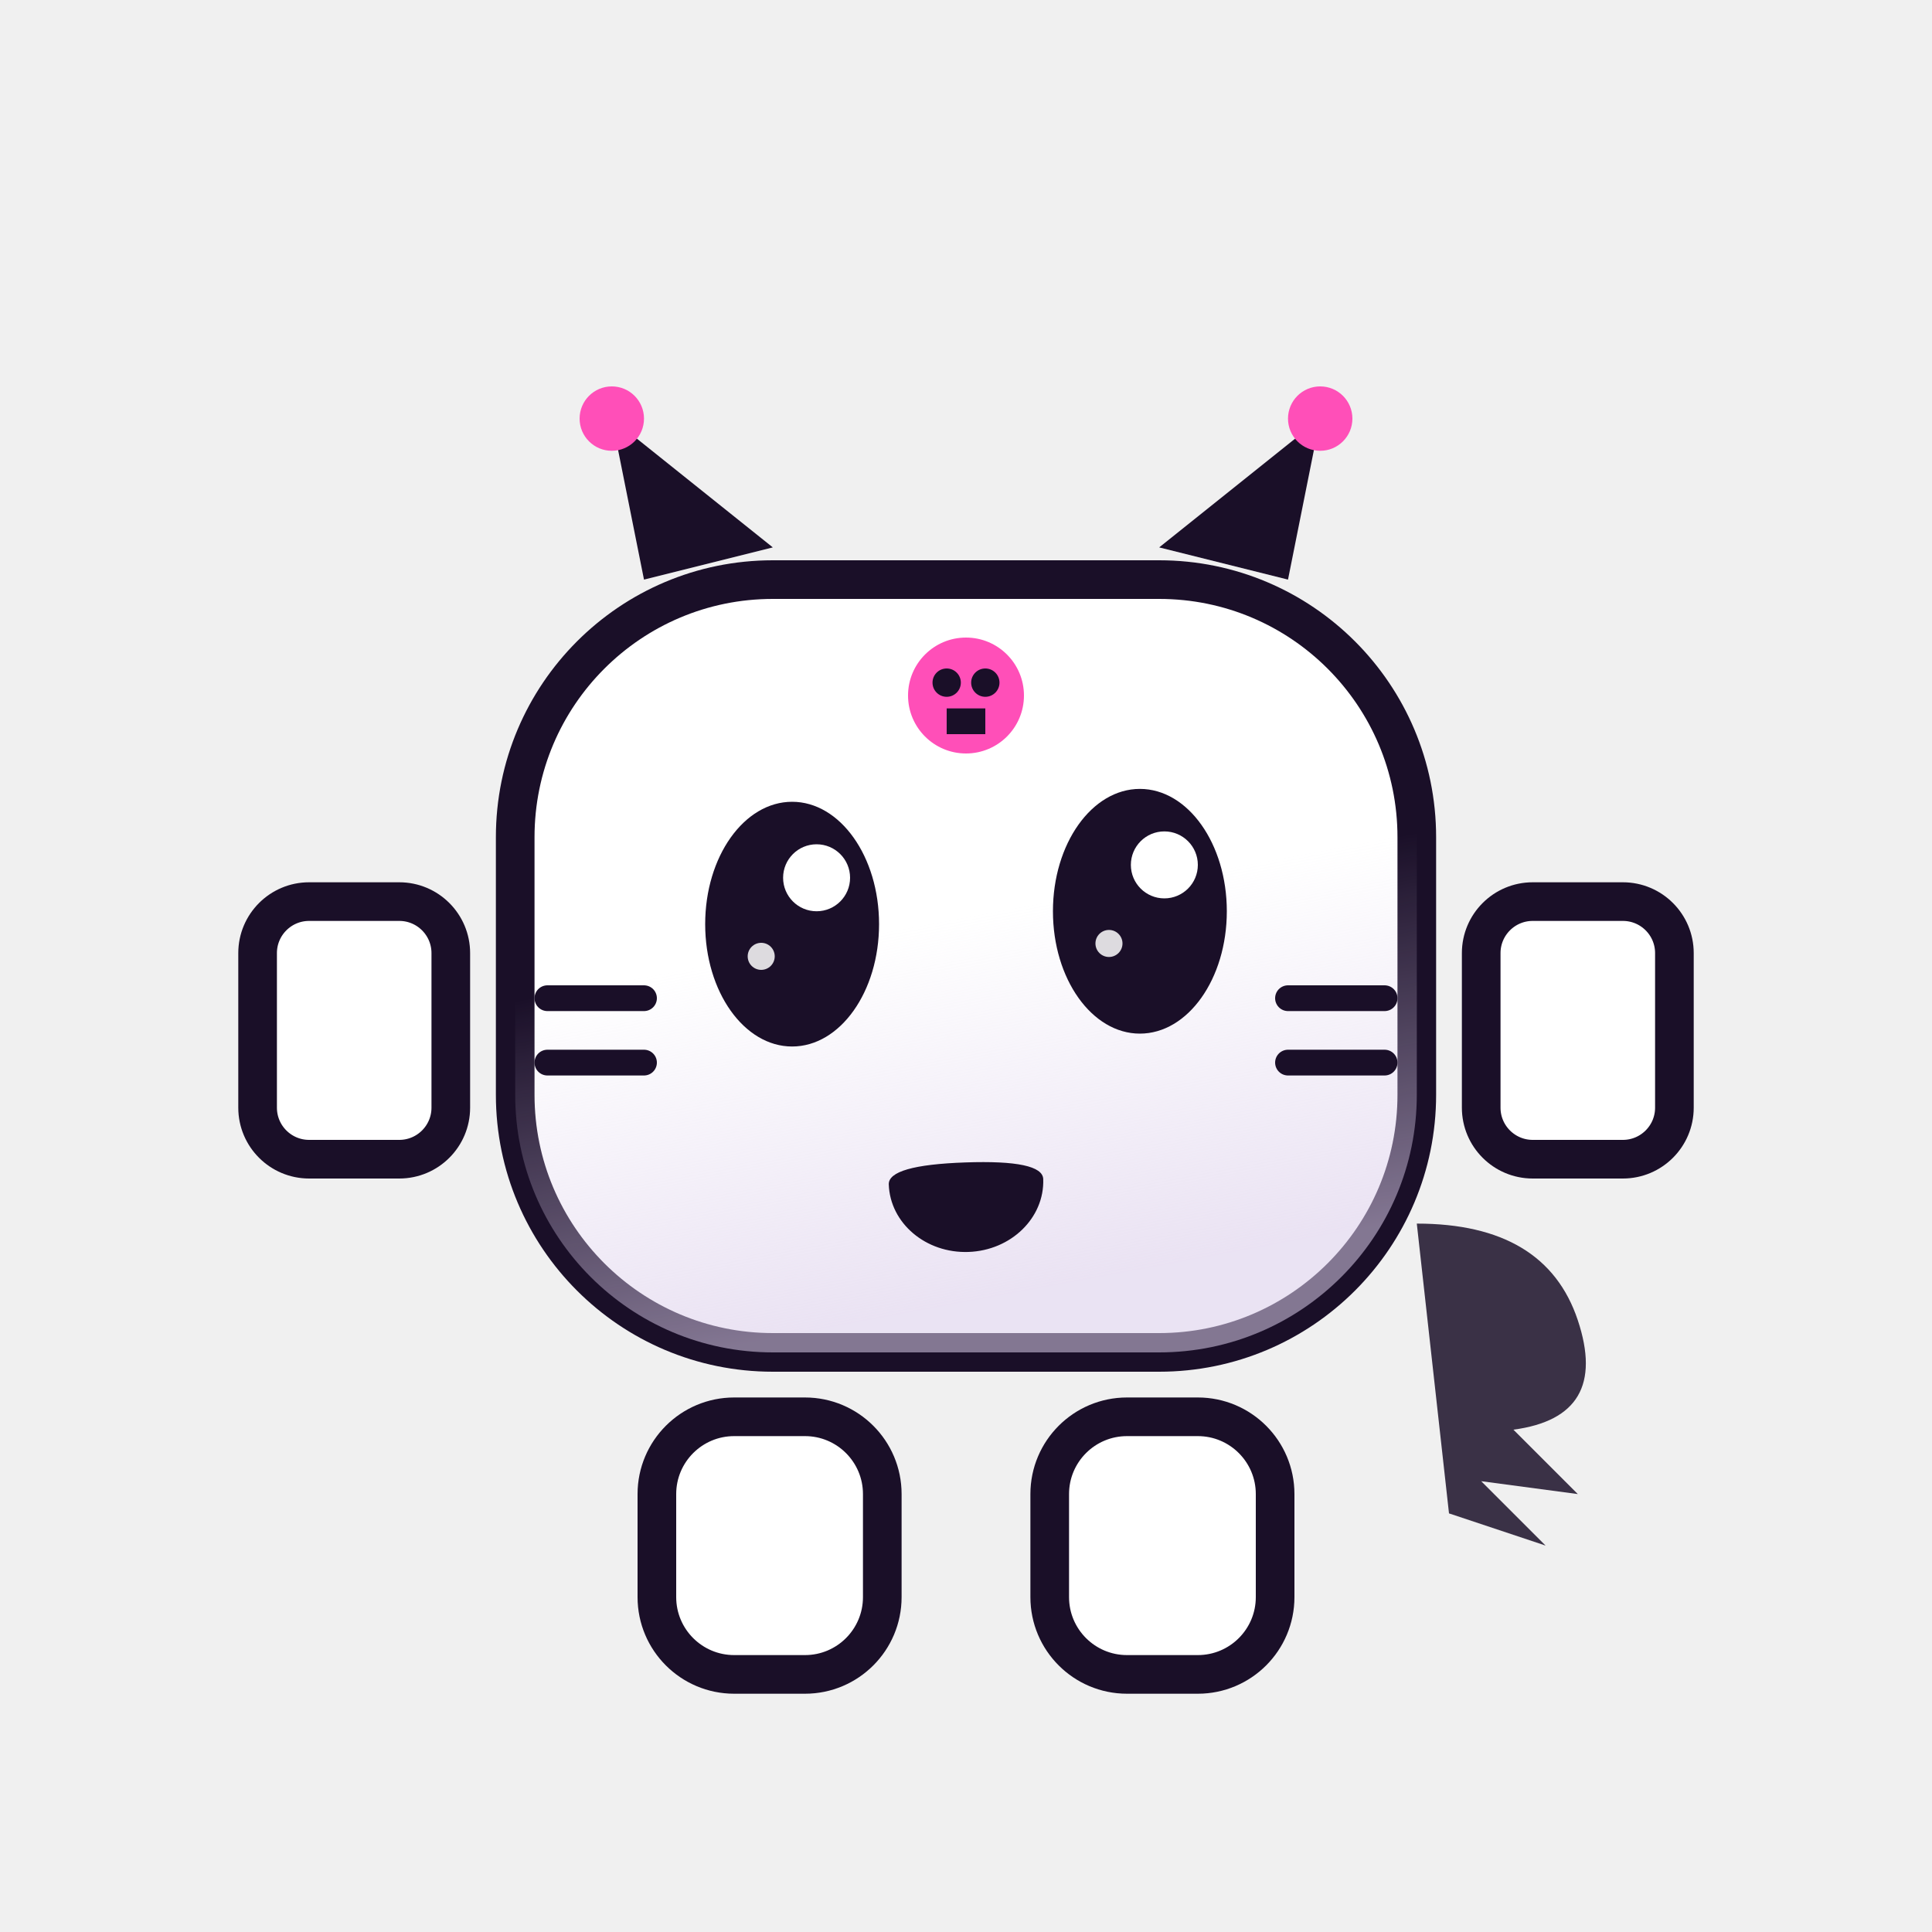
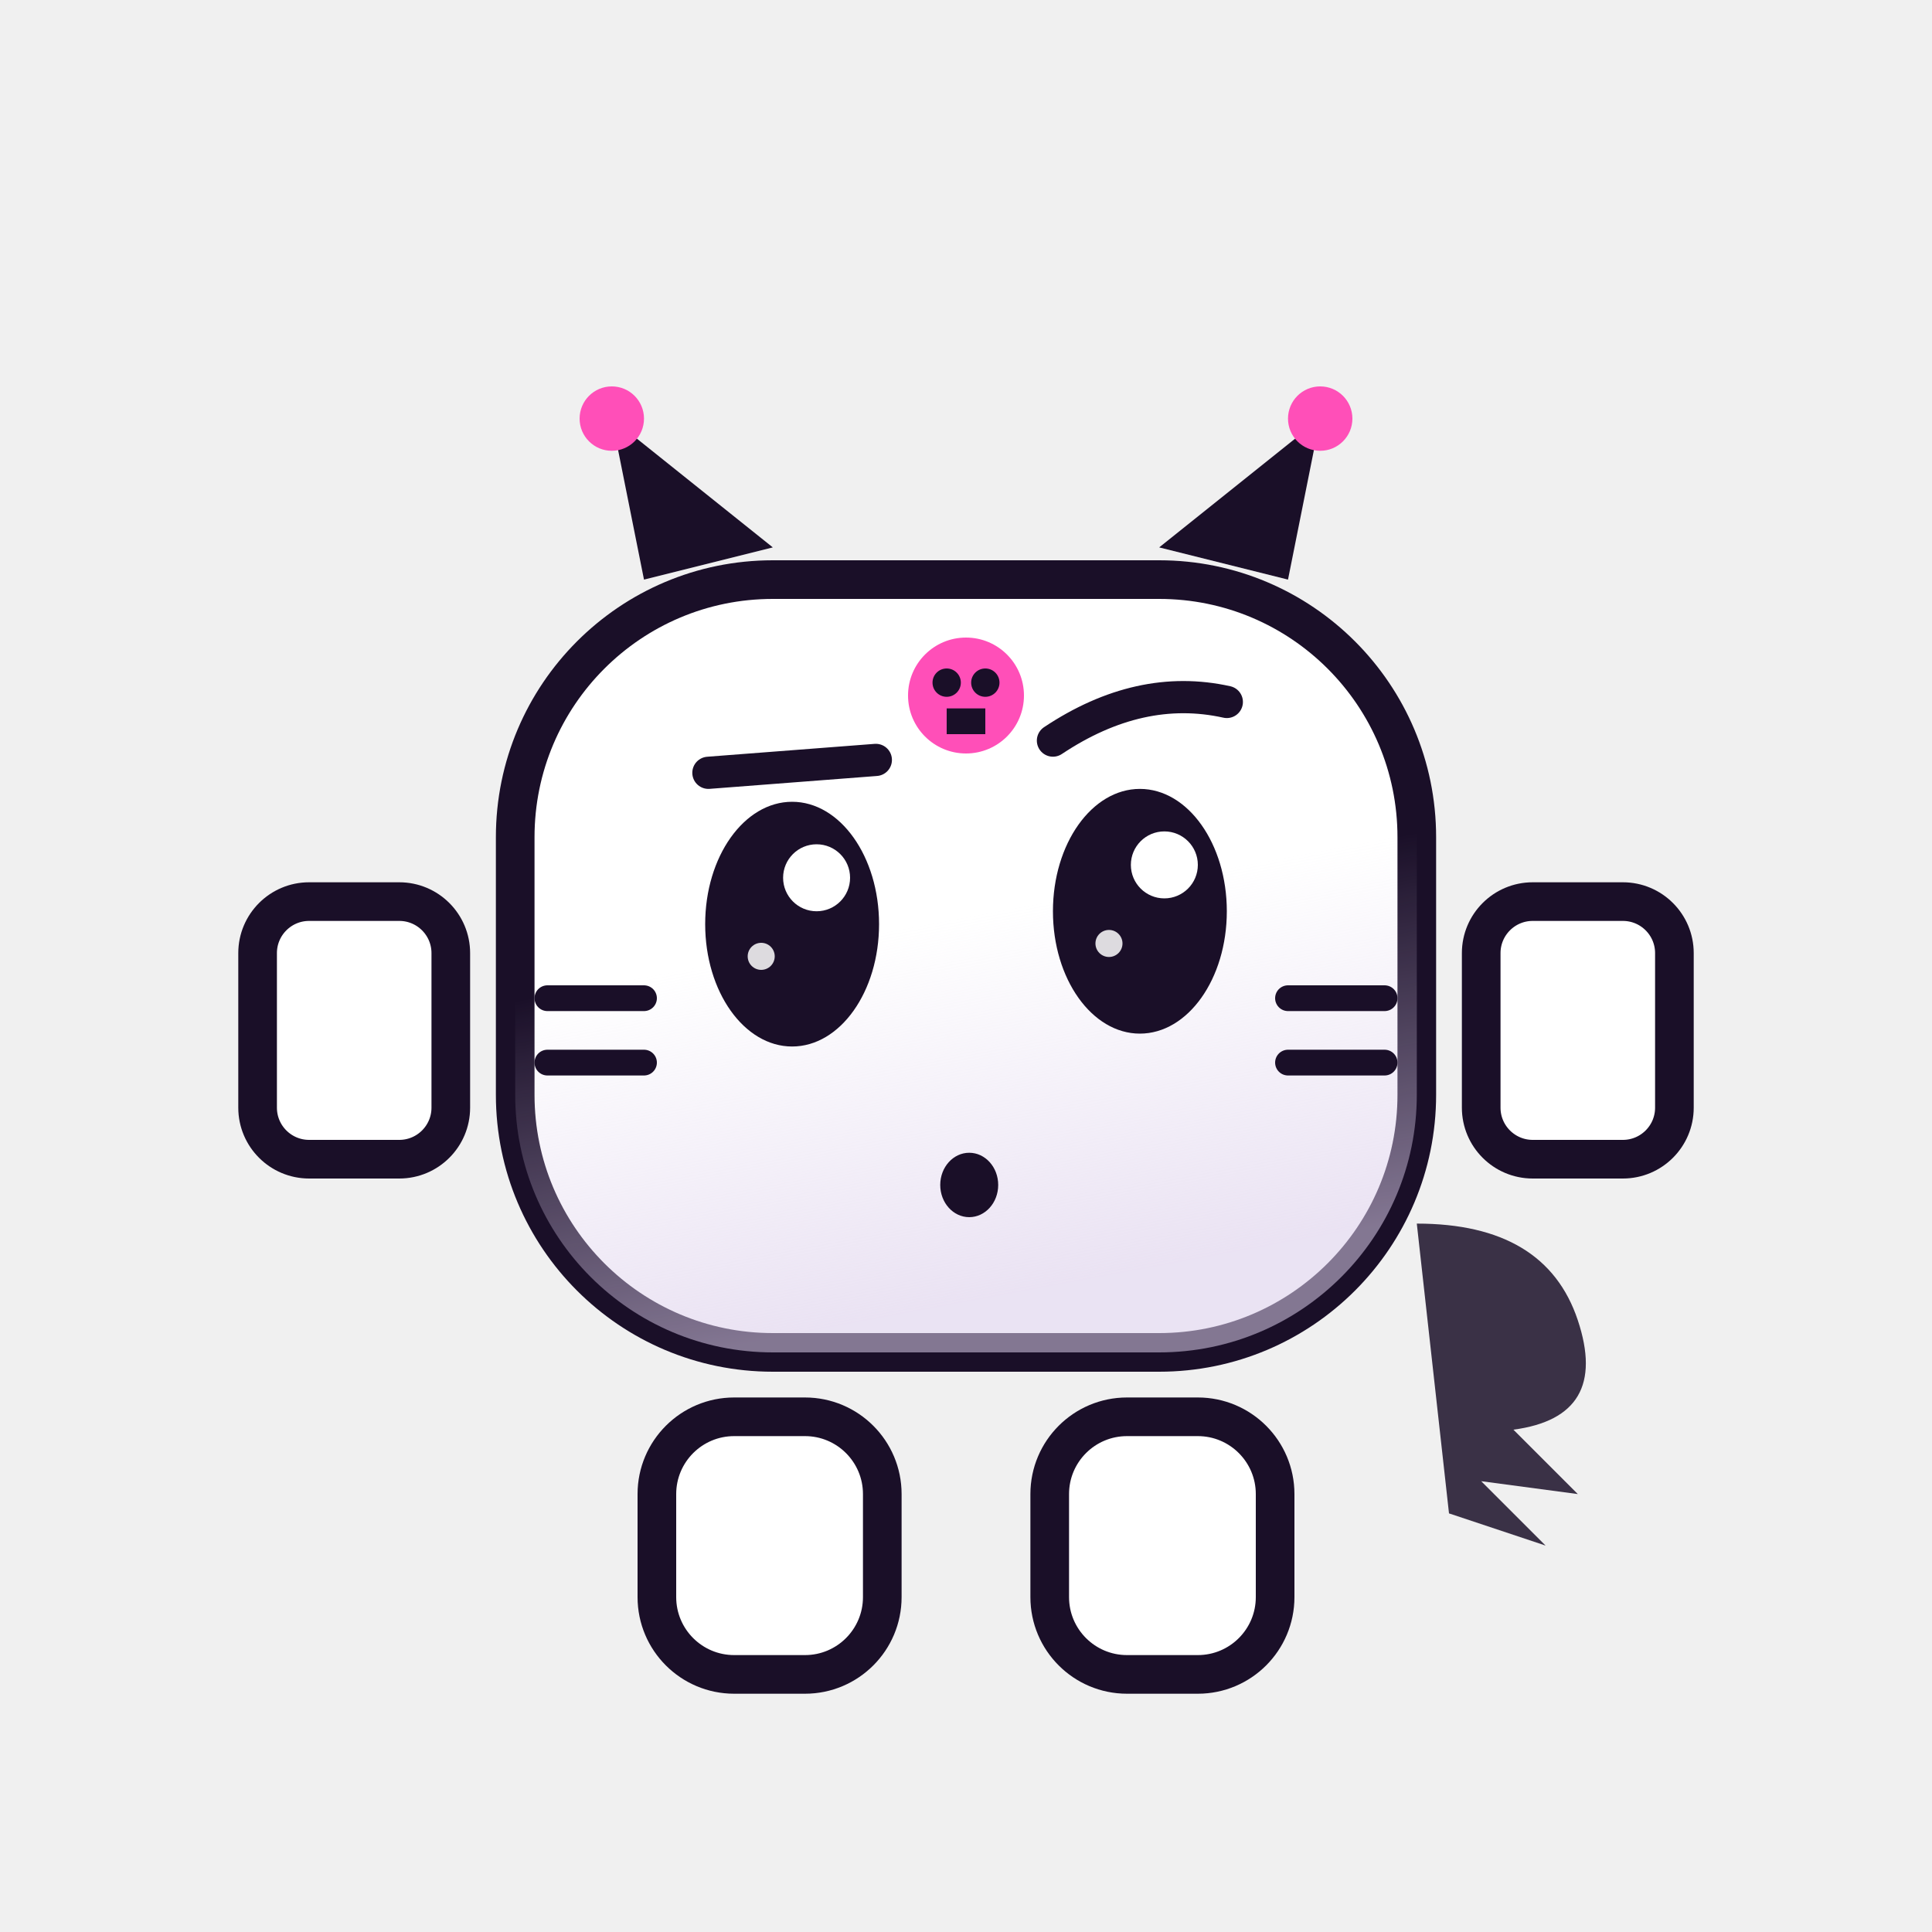
<svg xmlns="http://www.w3.org/2000/svg" viewBox="-3 -5 30 30">
  <defs>
    <linearGradient id="g-lo" x1="0" y1="0" x2="0.22" y2="1">
      <stop offset="52%" stop-color="#d9cbe9" stop-opacity="0" />
      <stop offset="100%" stop-color="#d9cbe9" stop-opacity="0.55" />
    </linearGradient>
  </defs>
  <g id="rig-root">
    <g id="rig-tail" data-pivot="19 14">
      <path d="M19 14 Q21 14 21.5 15.5 Q22 17 20.5 17.2 L21.5 18.2 L20 18 L21 19 L19.5 18.5 Z" fill="#1A0F28" opacity="0.85" />
    </g>
    <g id="rig-arm-left" data-pivot="2.5 9">
      <rect x="1" y="9" width="3" height="4" rx="0.8" fill="#FFFFFF" stroke="#1A0F28" stroke-width="0.6" />
    </g>
    <g id="rig-arm-right" data-pivot="21.5 9">
      <rect x="20" y="9" width="3" height="4" rx="0.8" fill="#FFFFFF" stroke="#1A0F28" stroke-width="0.6" />
      <g id="slot-item" />
    </g>
    <g id="rig-leg-left" data-pivot="8.95 17">
      <rect x="7.2" y="17" width="3.5" height="4" rx="1.2" fill="#FFFFFF" stroke="#1A0F28" stroke-width="0.6" />
    </g>
    <g id="rig-leg-right" data-pivot="15.05 17">
      <rect x="13.3" y="17" width="3.5" height="4" rx="1.2" fill="#FFFFFF" stroke="#1A0F28" stroke-width="0.6" />
    </g>
    <g id="rig-body">
      <path d="M9 4 L15 4 A4 4 0 0 1 19 8 L19 12 A4 4 0 0 1 15 16 L9 16 A4 4 0 0 1 5 12 L5 8 A4 4 0 0 1 9 4 Z" fill="#FFFFFF" stroke="#1A0F28" stroke-width="0.6" />
      <path d="M9 4 L15 4 A4 4 0 0 1 19 8 L19 12 A4 4 0 0 1 15 16 L9 16 A4 4 0 0 1 5 12 L5 8 A4 4 0 0 1 9 4 Z" fill="url(#g-lo)" />
-       <g id="rig-face-welcome">
+       <g id="rig-face-curious">
        <ellipse cx="9.3" cy="9.35" rx="1.35" ry="1.9" fill="#1A0F28" />
        <g class="pupil">
          <circle cx="9.68" cy="8.63" r="0.52" fill="#FFFFFF" />
          <circle cx="8.82" cy="9.85" r="0.21" fill="#FFFFFF" fill-opacity="0.85" />
        </g>
        <ellipse cx="14.7" cy="9.15" rx="1.35" ry="1.9" fill="#1A0F28" />
        <g class="pupil">
          <circle cx="15.08" cy="8.43" r="0.52" fill="#FFFFFF" />
          <circle cx="14.22" cy="9.65" r="0.21" fill="#FFFFFF" fill-opacity="0.85" />
        </g>
-         <g transform="rotate(-2 12 13.35)">
-           <path d="M10.8 13.35 Q10.8 13.05 12 13.05 Q13.2 13.05 13.2 13.35 A1.1 1 0 0 1 10.8 13.35 Z" fill="#1A0F28" />
-         </g>
+         <path d="M8 7 L10.6 6.8" fill="none" stroke="#1A0F28" stroke-width="0.5" stroke-linecap="round" />
+         <path d="M13.35 6.5 Q14.7 5.6 16.05 5.9" fill="none" stroke="#1A0F28" stroke-width="0.5" stroke-linecap="round" />
+         <ellipse cx="12.05" cy="13.4" rx="0.45" ry="0.5" fill="#1A0F28" />
        <g stroke="#1A0F28" stroke-width="0.4" stroke-linecap="round">
          <line x1="5.5" y1="10.5" x2="7" y2="10.5" />
          <line x1="5.5" y1="11.5" x2="7" y2="11.5" />
          <line x1="17" y1="10.5" x2="18.5" y2="10.5" />
          <line x1="17" y1="11.5" x2="18.5" y2="11.5" />
        </g>
      </g>
      <g id="slot-eyewear" />
    </g>
    <g id="slot-hat">
      <path d="M7 4 L6.5 1.5 L9 3.5 Z" fill="#1A0F28" />
      <path d="M17 4 L17.5 1.5 L15 3.5 Z" fill="#1A0F28" />
      <circle cx="6.5" cy="1.5" r="0.5" fill="#FF4FB8" />
      <circle cx="17.5" cy="1.5" r="0.5" fill="#FF4FB8" />
      <circle cx="12" cy="5.8" r="0.9" fill="#FF4FB8" />
      <circle cx="11.7" cy="5.6" r="0.22" fill="#1A0F28" />
      <circle cx="12.3" cy="5.6" r="0.22" fill="#1A0F28" />
      <rect x="11.7" y="6" width="0.6" height="0.4" fill="#1A0F28" />
    </g>
  </g>
</svg>
